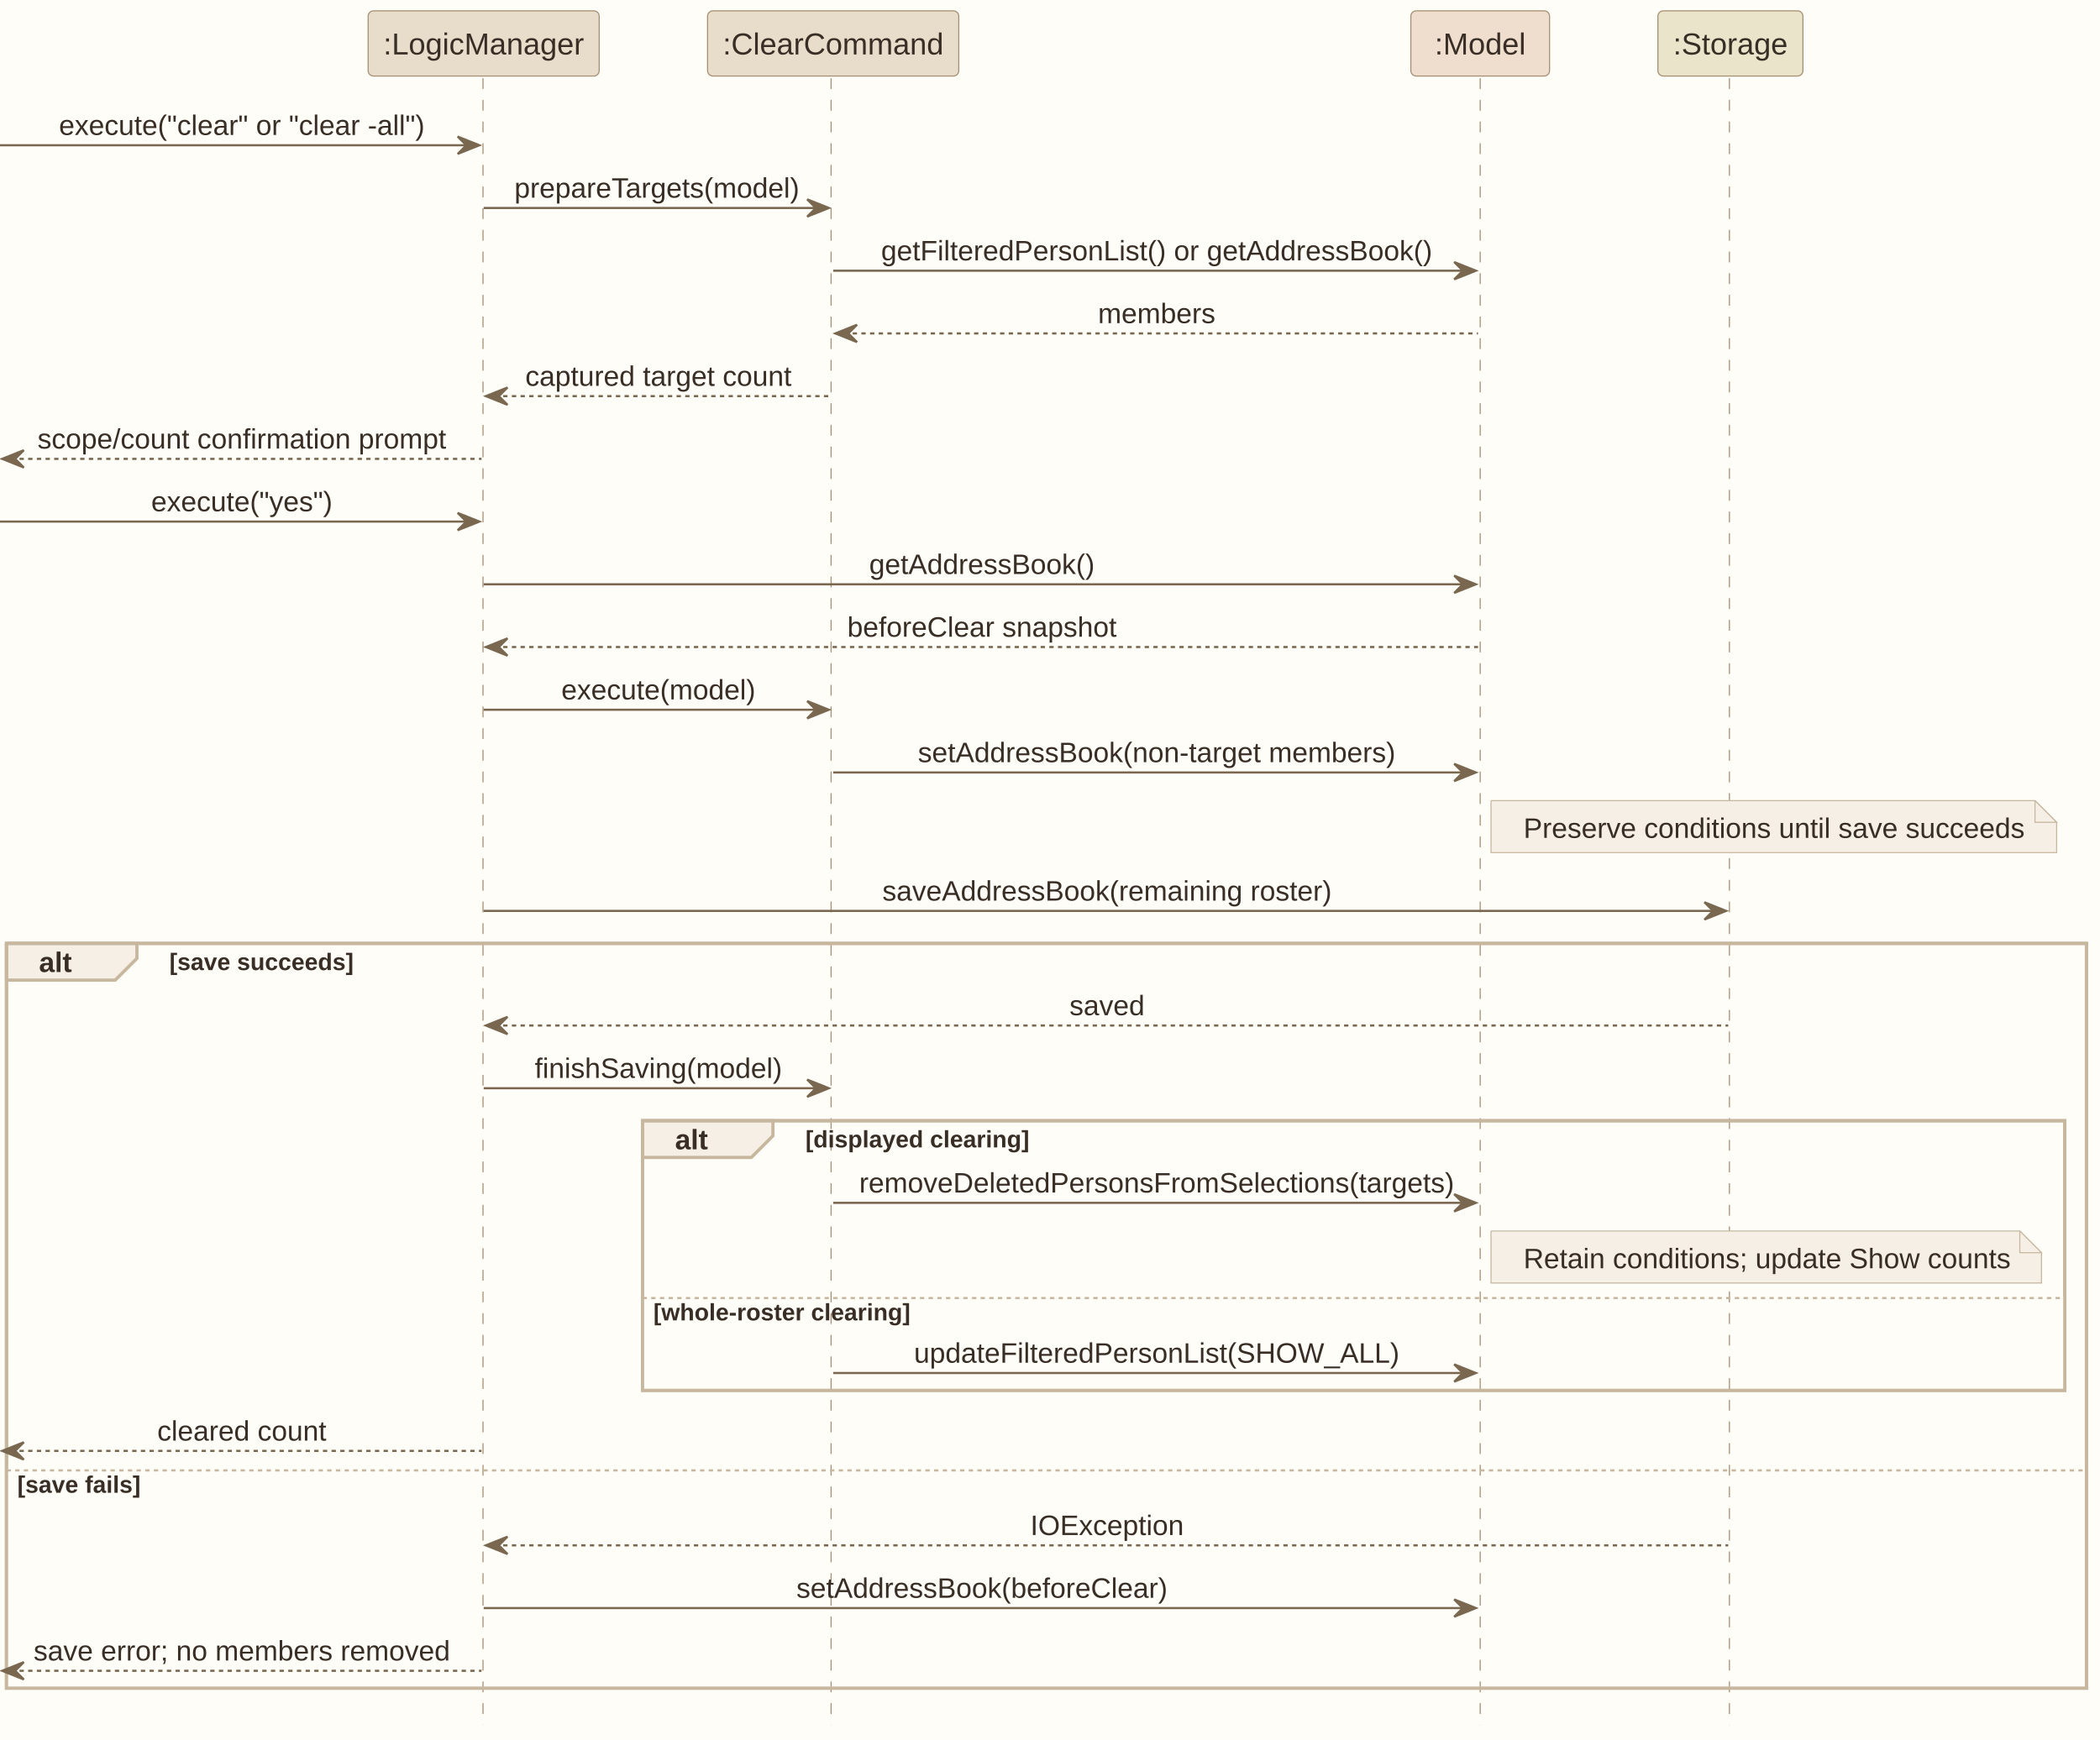
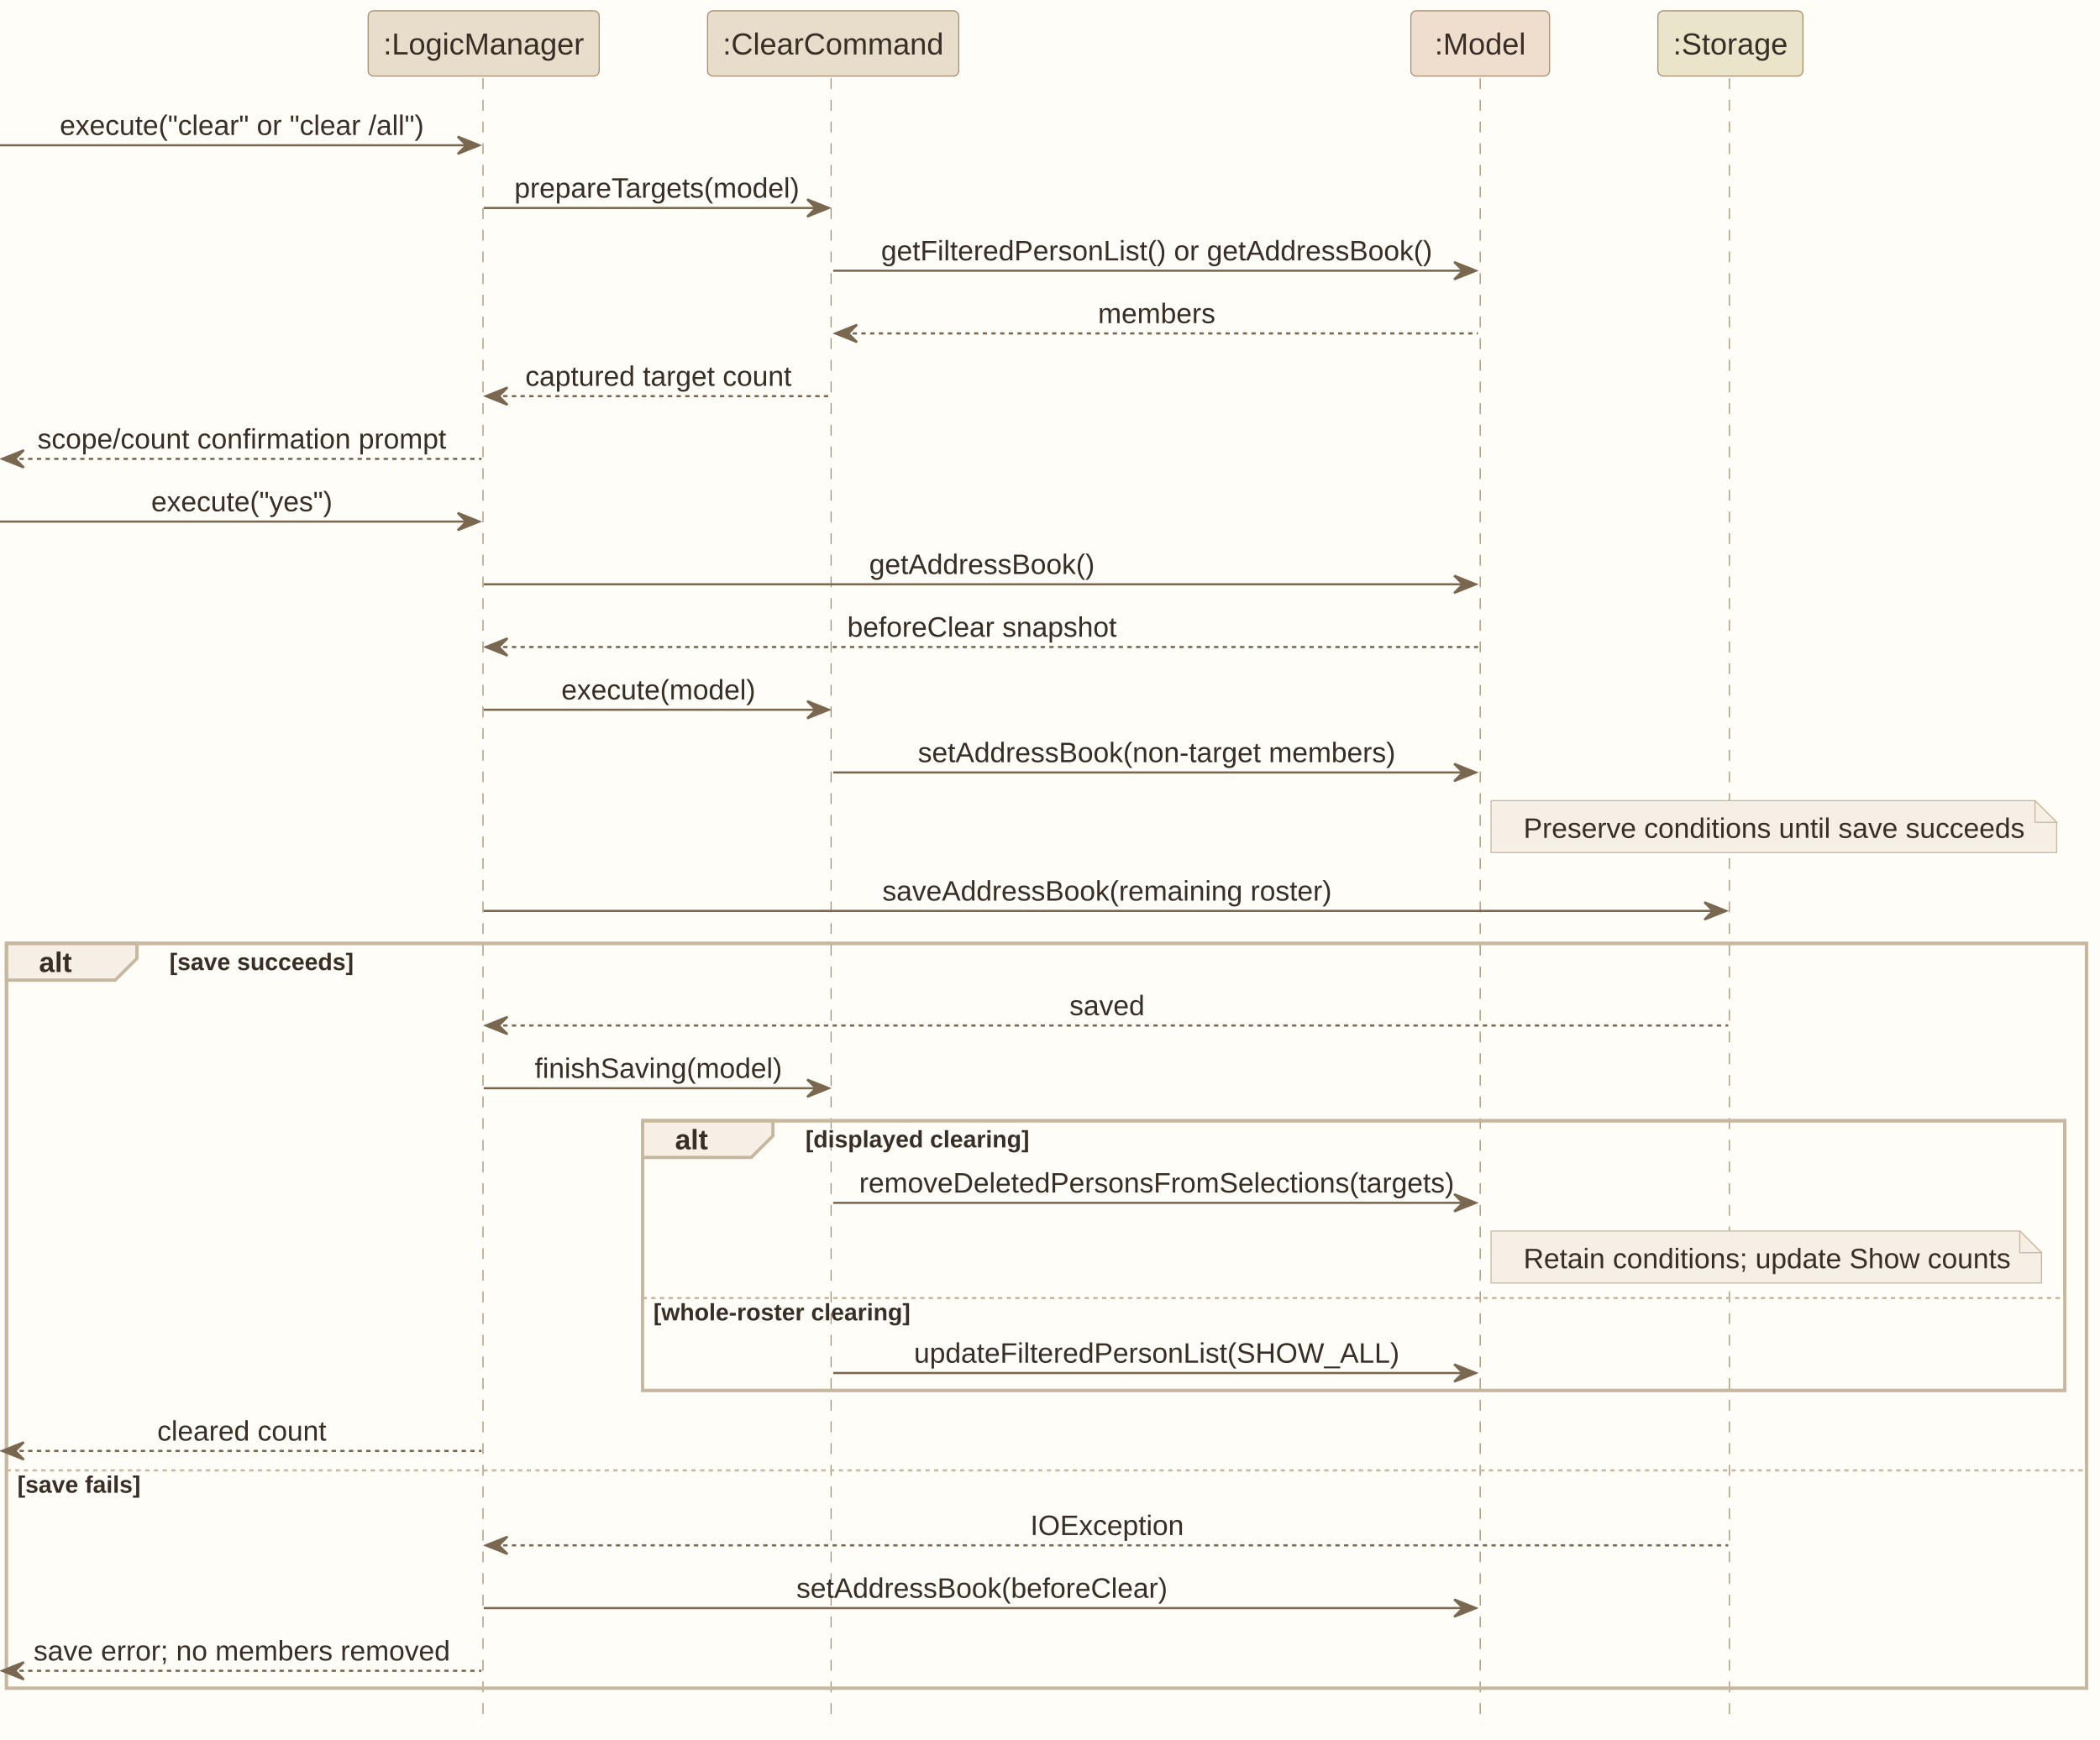
<svg xmlns="http://www.w3.org/2000/svg" contentStyleType="text/css" data-diagram-type="SEQUENCE" height="803px" preserveAspectRatio="none" style="width:969px;height:803px;background:#FFFDF8;" version="1.1" viewBox="0 0 969 803" width="969px" zoomAndPan="magnify">
  <defs />
  <g>
    <rect fill="#FFFDF8" height="803" style="stroke:none;stroke-width:1;" width="969" x="0" y="0" />
    <rect fill="#FFFDF8" height="343.734" style="stroke:#C7B79F;stroke-width:1.5;" width="959.758" x="3" y="435.432" />
    <rect fill="#FFFDF8" height="124.444" style="stroke:#C7B79F;stroke-width:1.5;" width="656.269" x="296.488" y="517.278" />
    <rect fill="#FFFDF8" height="43.598" style="stroke:none;stroke-width:1;" width="656.269" x="296.488" y="598.125" />
    <rect fill="#FFFDF8" height="101.495" style="stroke:none;stroke-width:1;" width="959.758" x="3" y="677.671" />
    <g class="participant-lifeline" data-entity-uid="part1" data-qualified-name="Logic" id="part1-lifeline">
      <g>
        <rect fill="#000000" fill-opacity="0" height="760.067" width="8" x="219.182" y="36.099" />
        <line style="stroke:#A48D71;stroke-width:0.5;stroke-dasharray:5,5;" x1="222.875" x2="222.875" y1="36.099" y2="796.166" />
      </g>
    </g>
    <g class="participant-lifeline" data-entity-uid="part2" data-qualified-name="Clear" id="part2-lifeline">
      <g>
        <rect fill="#000000" fill-opacity="0" height="760.067" width="8" x="380.45" y="36.099" />
        <line style="stroke:#A48D71;stroke-width:0.5;stroke-dasharray:5,5;" x1="383.488" x2="383.488" y1="36.099" y2="796.166" />
      </g>
    </g>
    <g class="participant-lifeline" data-entity-uid="part3" data-qualified-name="Model" id="part3-lifeline">
      <g>
        <rect fill="#000000" fill-opacity="0" height="760.067" width="8" x="679.005" y="36.099" />
        <line style="stroke:#A48D71;stroke-width:0.5;stroke-dasharray:5,5;" x1="683.005" x2="683.005" y1="36.099" y2="796.166" />
      </g>
    </g>
    <g class="participant-lifeline" data-entity-uid="part4" data-qualified-name="Storage" id="part4-lifeline">
      <g>
        <rect fill="#000000" fill-opacity="0" height="760.067" width="8" x="794.467" y="36.099" />
        <line style="stroke:#A48D71;stroke-width:0.5;stroke-dasharray:5,5;" x1="798.005" x2="798.005" y1="36.099" y2="796.166" />
      </g>
    </g>
    <g class="participant participant-head" data-entity-uid="part1" data-qualified-name="Logic" id="part1-head">
      <rect fill="#E8DDCA" height="30.099" rx="2.5" ry="2.5" style="stroke:#A48D71;stroke-width:0.5;" width="106.613" x="169.875" y="5" />
      <text fill="#382E25" font-family="Arial" font-size="14" lengthAdjust="spacing" textLength="92.613" x="176.875" y="25.132">:LogicManager</text>
    </g>
    <g class="participant participant-head" data-entity-uid="part2" data-qualified-name="Clear" id="part2-head">
      <rect fill="#E8DDCA" height="30.099" rx="2.5" ry="2.5" style="stroke:#A48D71;stroke-width:0.5;" width="115.924" x="326.488" y="5" />
      <text fill="#382E25" font-family="Arial" font-size="14" lengthAdjust="spacing" textLength="101.924" x="333.488" y="25.132">:ClearCommand</text>
    </g>
    <g class="participant participant-head" data-entity-uid="part3" data-qualified-name="Model" id="part3-head">
      <rect fill="#EFDDCE" height="30.099" rx="2.5" ry="2.5" style="stroke:#A48D71;stroke-width:0.5;" width="64" x="651.005" y="5" />
      <text fill="#382E25" font-family="Arial" font-size="14" lengthAdjust="spacing" textLength="42.02" x="661.995" y="25.132">:Model</text>
    </g>
    <g class="participant participant-head" data-entity-uid="part4" data-qualified-name="Storage" id="part4-head">
      <rect fill="#E9E4CA" height="30.099" rx="2.5" ry="2.5" style="stroke:#A48D71;stroke-width:0.5;" width="66.924" x="765.005" y="5" />
      <text fill="#382E25" font-family="Arial" font-size="14" lengthAdjust="spacing" textLength="52.924" x="772.005" y="25.132">:Storage</text>
    </g>
    <g class="message" data-entity-1="part1" data-entity-2="part1" id="msg1">
      <polygon fill="#796750" points="211.182,63.047,221.182,67.047,211.182,71.047,215.182,67.047" style="stroke:#796750;stroke-width:1;" />
      <line style="stroke:#796750;stroke-width:1;" x1="0" x2="217.182" y1="67.047" y2="67.047" />
-       <text fill="#382E25" font-family="Arial" font-size="13" lengthAdjust="spacing" textLength="168.733" x="27.224" y="62.292">execute("clear" or "clear -all")</text>
+       <text fill="#382E25" font-family="Arial" font-size="13" lengthAdjust="spacing" textLength="168.016" x="27.583" y="62.292">execute("clear" or "clear /all")</text>
    </g>
    <g class="message" data-entity-1="part1" data-entity-2="part2" id="msg2">
      <polygon fill="#796750" points="372.45,91.996,382.45,95.996,372.45,99.996,376.45,95.996" style="stroke:#796750;stroke-width:1;" />
      <line style="stroke:#796750;stroke-width:1;" x1="223.182" x2="378.45" y1="95.996" y2="95.996" />
      <text fill="#382E25" font-family="Arial" font-size="13" lengthAdjust="spacing" textLength="132.945" x="237.343" y="91.241">prepareTargets(model)</text>
    </g>
    <g class="message" data-entity-1="part2" data-entity-2="part3" id="msg3">
      <polygon fill="#796750" points="671.005,120.945,681.005,124.945,671.005,128.945,675.005,124.945" style="stroke:#796750;stroke-width:1;" />
      <line style="stroke:#796750;stroke-width:1;" x1="384.45" x2="677.005" y1="124.945" y2="124.945" />
      <text fill="#382E25" font-family="Arial" font-size="13" lengthAdjust="spacing" textLength="254.332" x="406.562" y="120.19">getFilteredPersonList() or getAddressBook()</text>
    </g>
    <g class="message" data-entity-1="part3" data-entity-2="part2" id="msg4">
      <polygon fill="#796750" points="395.45,149.894,385.45,153.894,395.45,157.894,391.45,153.894" style="stroke:#796750;stroke-width:1;" />
      <line style="stroke:#796750;stroke-width:1;stroke-dasharray:2,2;" x1="389.45" x2="682.005" y1="153.894" y2="153.894" />
      <text fill="#382E25" font-family="Arial" font-size="13" lengthAdjust="spacing" textLength="54.177" x="506.639" y="149.139">members</text>
    </g>
    <g class="message" data-entity-1="part2" data-entity-2="part1" id="msg5">
      <polygon fill="#796750" points="234.182,178.842,224.182,182.842,234.182,186.842,230.182,182.842" style="stroke:#796750;stroke-width:1;" />
      <line style="stroke:#796750;stroke-width:1;stroke-dasharray:2,2;" x1="228.182" x2="383.45" y1="182.842" y2="182.842" />
      <text fill="#382E25" font-family="Arial" font-size="13" lengthAdjust="spacing" textLength="122.859" x="242.387" y="178.087">captured target count</text>
    </g>
    <g class="message" data-entity-1="part1" data-entity-2="part1" id="msg6">
      <polygon fill="#796750" points="11,207.791,1,211.791,11,215.791,7,211.791" style="stroke:#796750;stroke-width:1;" />
      <line style="stroke:#796750;stroke-width:1;stroke-dasharray:2,2;" x1="5" x2="222.182" y1="211.791" y2="211.791" />
      <text fill="#382E25" font-family="Arial" font-size="13" lengthAdjust="spacing" textLength="188.595" x="17.293" y="207.036">scope/count confirmation prompt</text>
    </g>
    <g class="message" data-entity-1="part1" data-entity-2="part1" id="msg7">
      <polygon fill="#796750" points="211.182,236.74,221.182,240.74,211.182,244.74,215.182,240.74" style="stroke:#796750;stroke-width:1;" />
      <line style="stroke:#796750;stroke-width:1;" x1="0" x2="217.182" y1="240.74" y2="240.74" />
      <text fill="#382E25" font-family="Arial" font-size="13" lengthAdjust="spacing" textLength="83.649" x="69.766" y="235.985">execute("yes")</text>
    </g>
    <g class="message" data-entity-1="part1" data-entity-2="part3" id="msg8">
      <polygon fill="#796750" points="671.005,265.688,681.005,269.688,671.005,273.688,675.005,269.688" style="stroke:#796750;stroke-width:1;" />
      <line style="stroke:#796750;stroke-width:1;" x1="223.182" x2="677.005" y1="269.688" y2="269.688" />
      <text fill="#382E25" font-family="Arial" font-size="13" lengthAdjust="spacing" textLength="104.051" x="401.068" y="264.934">getAddressBook()</text>
    </g>
    <g class="message" data-entity-1="part3" data-entity-2="part1" id="msg9">
      <polygon fill="#796750" points="234.182,294.637,224.182,298.637,234.182,302.637,230.182,298.637" style="stroke:#796750;stroke-width:1;" />
      <line style="stroke:#796750;stroke-width:1;stroke-dasharray:2,2;" x1="228.182" x2="682.005" y1="298.637" y2="298.637" />
      <text fill="#382E25" font-family="Arial" font-size="13" lengthAdjust="spacing" textLength="124.3" x="390.944" y="293.882">beforeClear snapshot</text>
    </g>
    <g class="message" data-entity-1="part1" data-entity-2="part2" id="msg10">
      <polygon fill="#796750" points="372.45,323.586,382.45,327.586,372.45,331.586,376.45,327.586" style="stroke:#796750;stroke-width:1;" />
      <line style="stroke:#796750;stroke-width:1;" x1="223.182" x2="378.45" y1="327.586" y2="327.586" />
      <text fill="#382E25" font-family="Arial" font-size="13" lengthAdjust="spacing" textLength="89.597" x="259.017" y="322.831">execute(model)</text>
    </g>
    <g class="message" data-entity-1="part2" data-entity-2="part3" id="msg11">
      <polygon fill="#796750" points="671.005,352.535,681.005,356.535,671.005,360.535,675.005,356.535" style="stroke:#796750;stroke-width:1;" />
      <line style="stroke:#796750;stroke-width:1;" x1="384.45" x2="677.005" y1="356.535" y2="356.535" />
      <text fill="#382E25" font-family="Arial" font-size="13" lengthAdjust="spacing" textLength="220.372" x="423.542" y="351.78">setAddressBook(non-target members)</text>
    </g>
    <path d="M688,369.535 L688,393.535 L949,393.535 L949,379.535 L939,369.535 L688,369.535" fill="#F5EFE5" style="stroke:#C7B79F;stroke-width:0.5;" />
    <path d="M939,369.535 L939,379.535 L949,379.535 L939,369.535" fill="#F5EFE5" style="stroke:#C7B79F;stroke-width:0.5;" />
    <text fill="#382E25" font-family="Arial" font-size="13" lengthAdjust="spacing" textLength="231.232" x="703" y="386.728">Preserve conditions until save succeeds</text>
    <g class="message" data-entity-1="part1" data-entity-2="part4" id="msg12">
      <polygon fill="#796750" points="786.467,416.432,796.467,420.432,786.467,424.432,790.467,420.432" style="stroke:#796750;stroke-width:1;" />
      <line style="stroke:#796750;stroke-width:1;" x1="223.182" x2="792.467" y1="420.432" y2="420.432" />
      <text fill="#382E25" font-family="Arial" font-size="13" lengthAdjust="spacing" textLength="207.365" x="407.142" y="415.677">saveAddressBook(remaining roster)</text>
    </g>
    <path d="M3,435.432 L63.171,435.432 L63.171,442.381 L53.171,452.381 L3,452.381 L3,435.432" fill="#F5EFE5" style="stroke:#C7B79F;stroke-width:1.5;" />
    <rect fill="none" height="343.734" style="stroke:#C7B79F;stroke-width:1.5;" width="959.758" x="3" y="435.432" />
    <text fill="#382E25" font-family="Arial" font-size="13" font-weight="bold" lengthAdjust="spacing" textLength="15.171" x="18" y="448.626">alt</text>
    <text fill="#382E25" font-family="Arial" font-size="11" font-weight="bold" lengthAdjust="spacing" textLength="84.998" x="78.171" y="447.75">[save succeeds]</text>
    <g class="message" data-entity-1="part4" data-entity-2="part1" id="msg13">
      <polygon fill="#796750" points="234.182,469.33,224.182,473.33,234.182,477.33,230.182,473.33" style="stroke:#796750;stroke-width:1;" />
      <line style="stroke:#796750;stroke-width:1;stroke-dasharray:2,2;" x1="228.182" x2="797.467" y1="473.33" y2="473.33" />
      <text fill="#382E25" font-family="Arial" font-size="13" lengthAdjust="spacing" textLength="34.69" x="493.479" y="468.575">saved</text>
    </g>
    <g class="message" data-entity-1="part1" data-entity-2="part2" id="msg14">
      <polygon fill="#796750" points="372.45,498.278,382.45,502.278,372.45,506.278,376.45,502.278" style="stroke:#796750;stroke-width:1;" />
      <line style="stroke:#796750;stroke-width:1;" x1="223.182" x2="378.45" y1="502.278" y2="502.278" />
      <text fill="#382E25" font-family="Arial" font-size="13" lengthAdjust="spacing" textLength="114.163" x="246.735" y="497.523">finishSaving(model)</text>
    </g>
    <path d="M296.488,517.278 L356.659,517.278 L356.659,524.227 L346.659,534.227 L296.488,534.227 L296.488,517.278" fill="#F5EFE5" style="stroke:#C7B79F;stroke-width:1.5;" />
    <rect fill="none" height="124.444" style="stroke:#C7B79F;stroke-width:1.5;" width="656.269" x="296.488" y="517.278" />
    <text fill="#382E25" font-family="Arial" font-size="13" font-weight="bold" lengthAdjust="spacing" textLength="15.171" x="311.488" y="530.472">alt</text>
    <text fill="#382E25" font-family="Arial" font-size="11" font-weight="bold" lengthAdjust="spacing" textLength="103.308" x="371.659" y="529.596">[displayed clearing]</text>
    <g class="message" data-entity-1="part2" data-entity-2="part3" id="msg15">
      <polygon fill="#796750" points="671.005,551.176,681.005,555.176,671.005,559.176,675.005,555.176" style="stroke:#796750;stroke-width:1;" />
      <line style="stroke:#796750;stroke-width:1;" x1="384.45" x2="677.005" y1="555.176" y2="555.176" />
      <text fill="#382E25" font-family="Arial" font-size="13" lengthAdjust="spacing" textLength="274.555" x="396.45" y="550.421">removeDeletedPersonsFromSelections(targets)</text>
    </g>
    <path d="M688,568.176 L688,592.176 L942,592.176 L942,578.176 L932,568.176 L688,568.176" fill="#F5EFE5" style="stroke:#C7B79F;stroke-width:0.5;" />
    <path d="M932,568.176 L932,578.176 L942,578.176 L932,568.176" fill="#F5EFE5" style="stroke:#C7B79F;stroke-width:0.5;" />
    <text fill="#382E25" font-family="Arial" font-size="13" lengthAdjust="spacing" textLength="224.758" x="703" y="585.37">Retain conditions; update Show counts</text>
    <line style="stroke:#C7B79F;stroke-width:1;stroke-dasharray:2,2;" x1="296.488" x2="952.758" y1="599.125" y2="599.125" />
    <text fill="#382E25" font-family="Arial" font-size="11" font-weight="bold" lengthAdjust="spacing" textLength="118.578" x="301.488" y="609.442">[whole-roster clearing]</text>
    <g class="message" data-entity-1="part2" data-entity-2="part3" id="msg16">
      <polygon fill="#796750" points="671.005,629.722,681.005,633.722,671.005,637.722,675.005,633.722" style="stroke:#796750;stroke-width:1;" />
      <line style="stroke:#796750;stroke-width:1;" x1="384.45" x2="677.005" y1="633.722" y2="633.722" />
      <text fill="#382E25" font-family="Arial" font-size="13" lengthAdjust="spacing" textLength="223.99" x="421.733" y="628.967">updateFilteredPersonList(SHOW_ALL)</text>
    </g>
    <g class="message" data-entity-1="part1" data-entity-2="part1" id="msg17">
      <polygon fill="#796750" points="11,665.671,1,669.671,11,673.671,7,669.671" style="stroke:#796750;stroke-width:1;" />
      <line style="stroke:#796750;stroke-width:1;stroke-dasharray:2,2;" x1="5" x2="222.182" y1="669.671" y2="669.671" />
      <text fill="#382E25" font-family="Arial" font-size="13" lengthAdjust="spacing" textLength="78.051" x="72.565" y="664.916">cleared count</text>
    </g>
    <line style="stroke:#C7B79F;stroke-width:1;stroke-dasharray:2,2;" x1="3" x2="962.758" y1="678.671" y2="678.671" />
    <text fill="#382E25" font-family="Arial" font-size="11" font-weight="bold" lengthAdjust="spacing" textLength="56.864" x="8" y="688.989">[save fails]</text>
    <g class="message" data-entity-1="part4" data-entity-2="part1" id="msg18">
      <polygon fill="#796750" points="234.182,709.269,224.182,713.269,234.182,717.269,230.182,713.269" style="stroke:#796750;stroke-width:1;" />
      <line style="stroke:#796750;stroke-width:1;stroke-dasharray:2,2;" x1="228.182" x2="797.467" y1="713.269" y2="713.269" />
      <text fill="#382E25" font-family="Arial" font-size="13" lengthAdjust="spacing" textLength="70.814" x="475.417" y="708.514">IOException</text>
    </g>
    <g class="message" data-entity-1="part1" data-entity-2="part3" id="msg19">
      <polygon fill="#796750" points="671.005,738.217,681.005,742.217,671.005,746.217,675.005,742.217" style="stroke:#796750;stroke-width:1;" />
      <line style="stroke:#796750;stroke-width:1;" x1="223.182" x2="677.005" y1="742.217" y2="742.217" />
      <text fill="#382E25" font-family="Arial" font-size="13" lengthAdjust="spacing" textLength="171.247" x="367.47" y="737.462">setAddressBook(beforeClear)</text>
    </g>
    <g class="message" data-entity-1="part1" data-entity-2="part1" id="msg20">
      <polygon fill="#796750" points="11,767.166,1,771.166,11,775.166,7,771.166" style="stroke:#796750;stroke-width:1;" />
      <line style="stroke:#796750;stroke-width:1;stroke-dasharray:2,2;" x1="5" x2="222.182" y1="771.166" y2="771.166" />
      <text fill="#382E25" font-family="Arial" font-size="13" lengthAdjust="spacing" textLength="192.182" x="15.5" y="766.411">save error; no members removed</text>
    </g>
  </g>
</svg>
